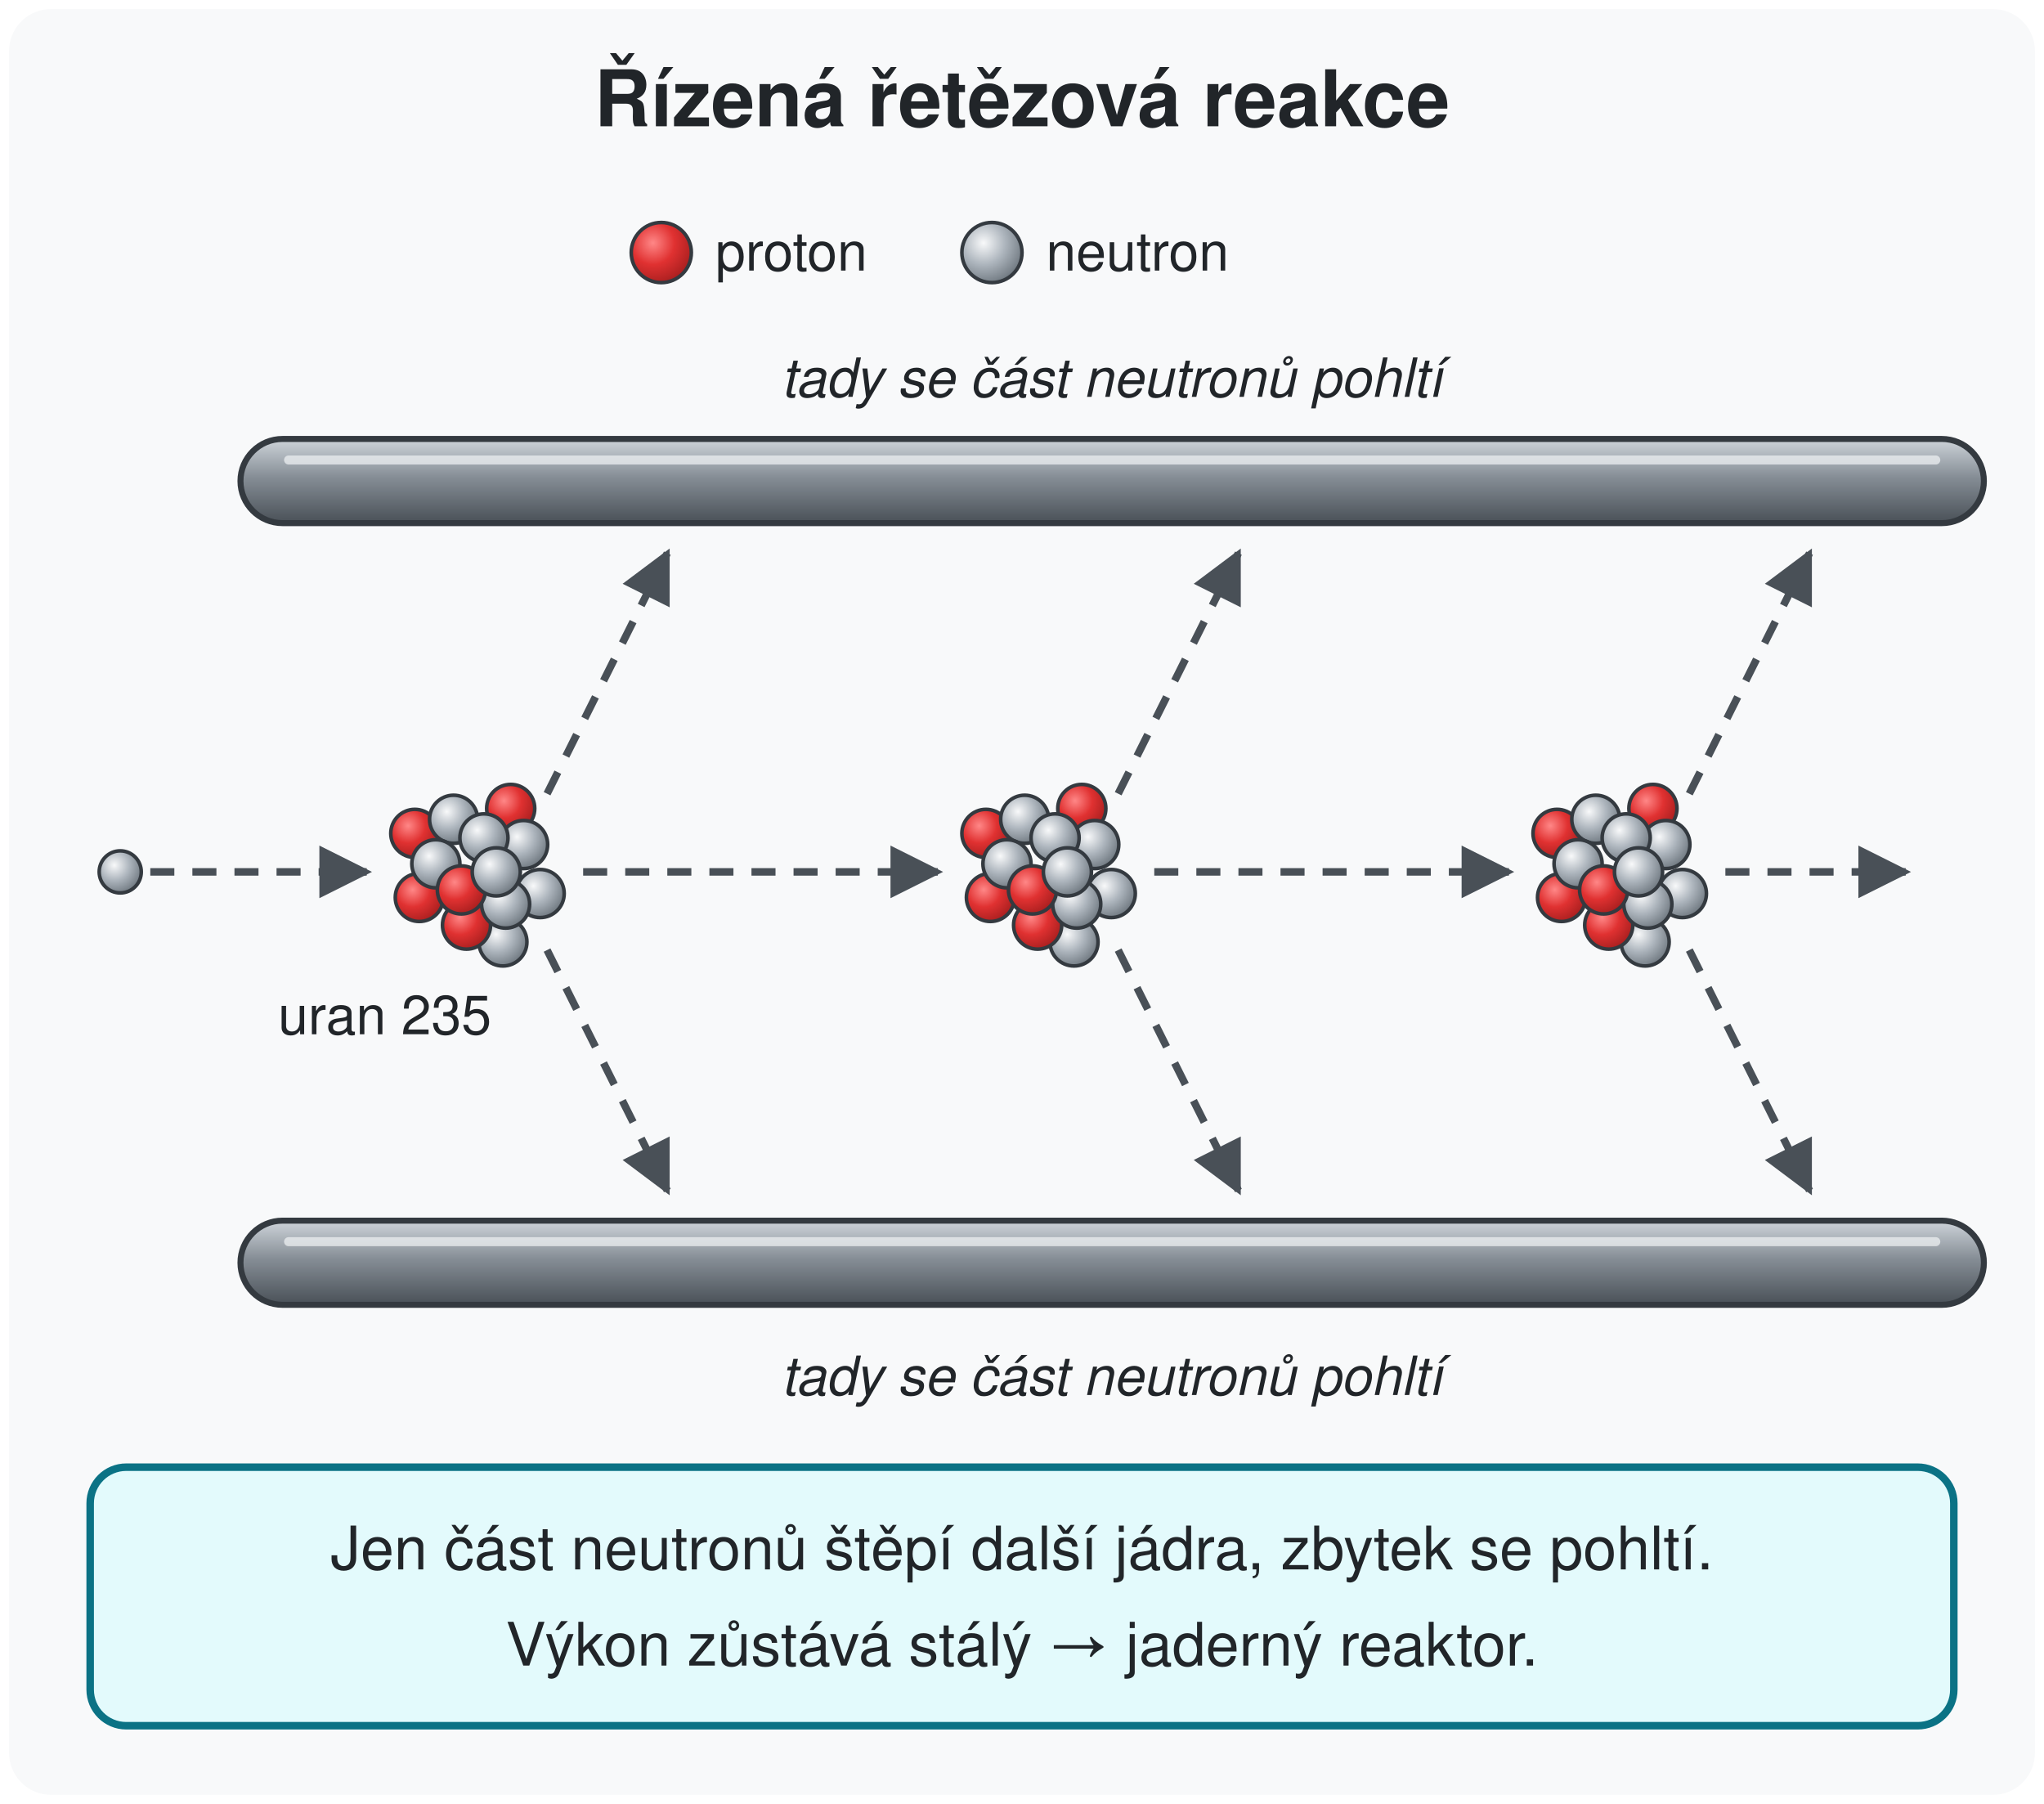
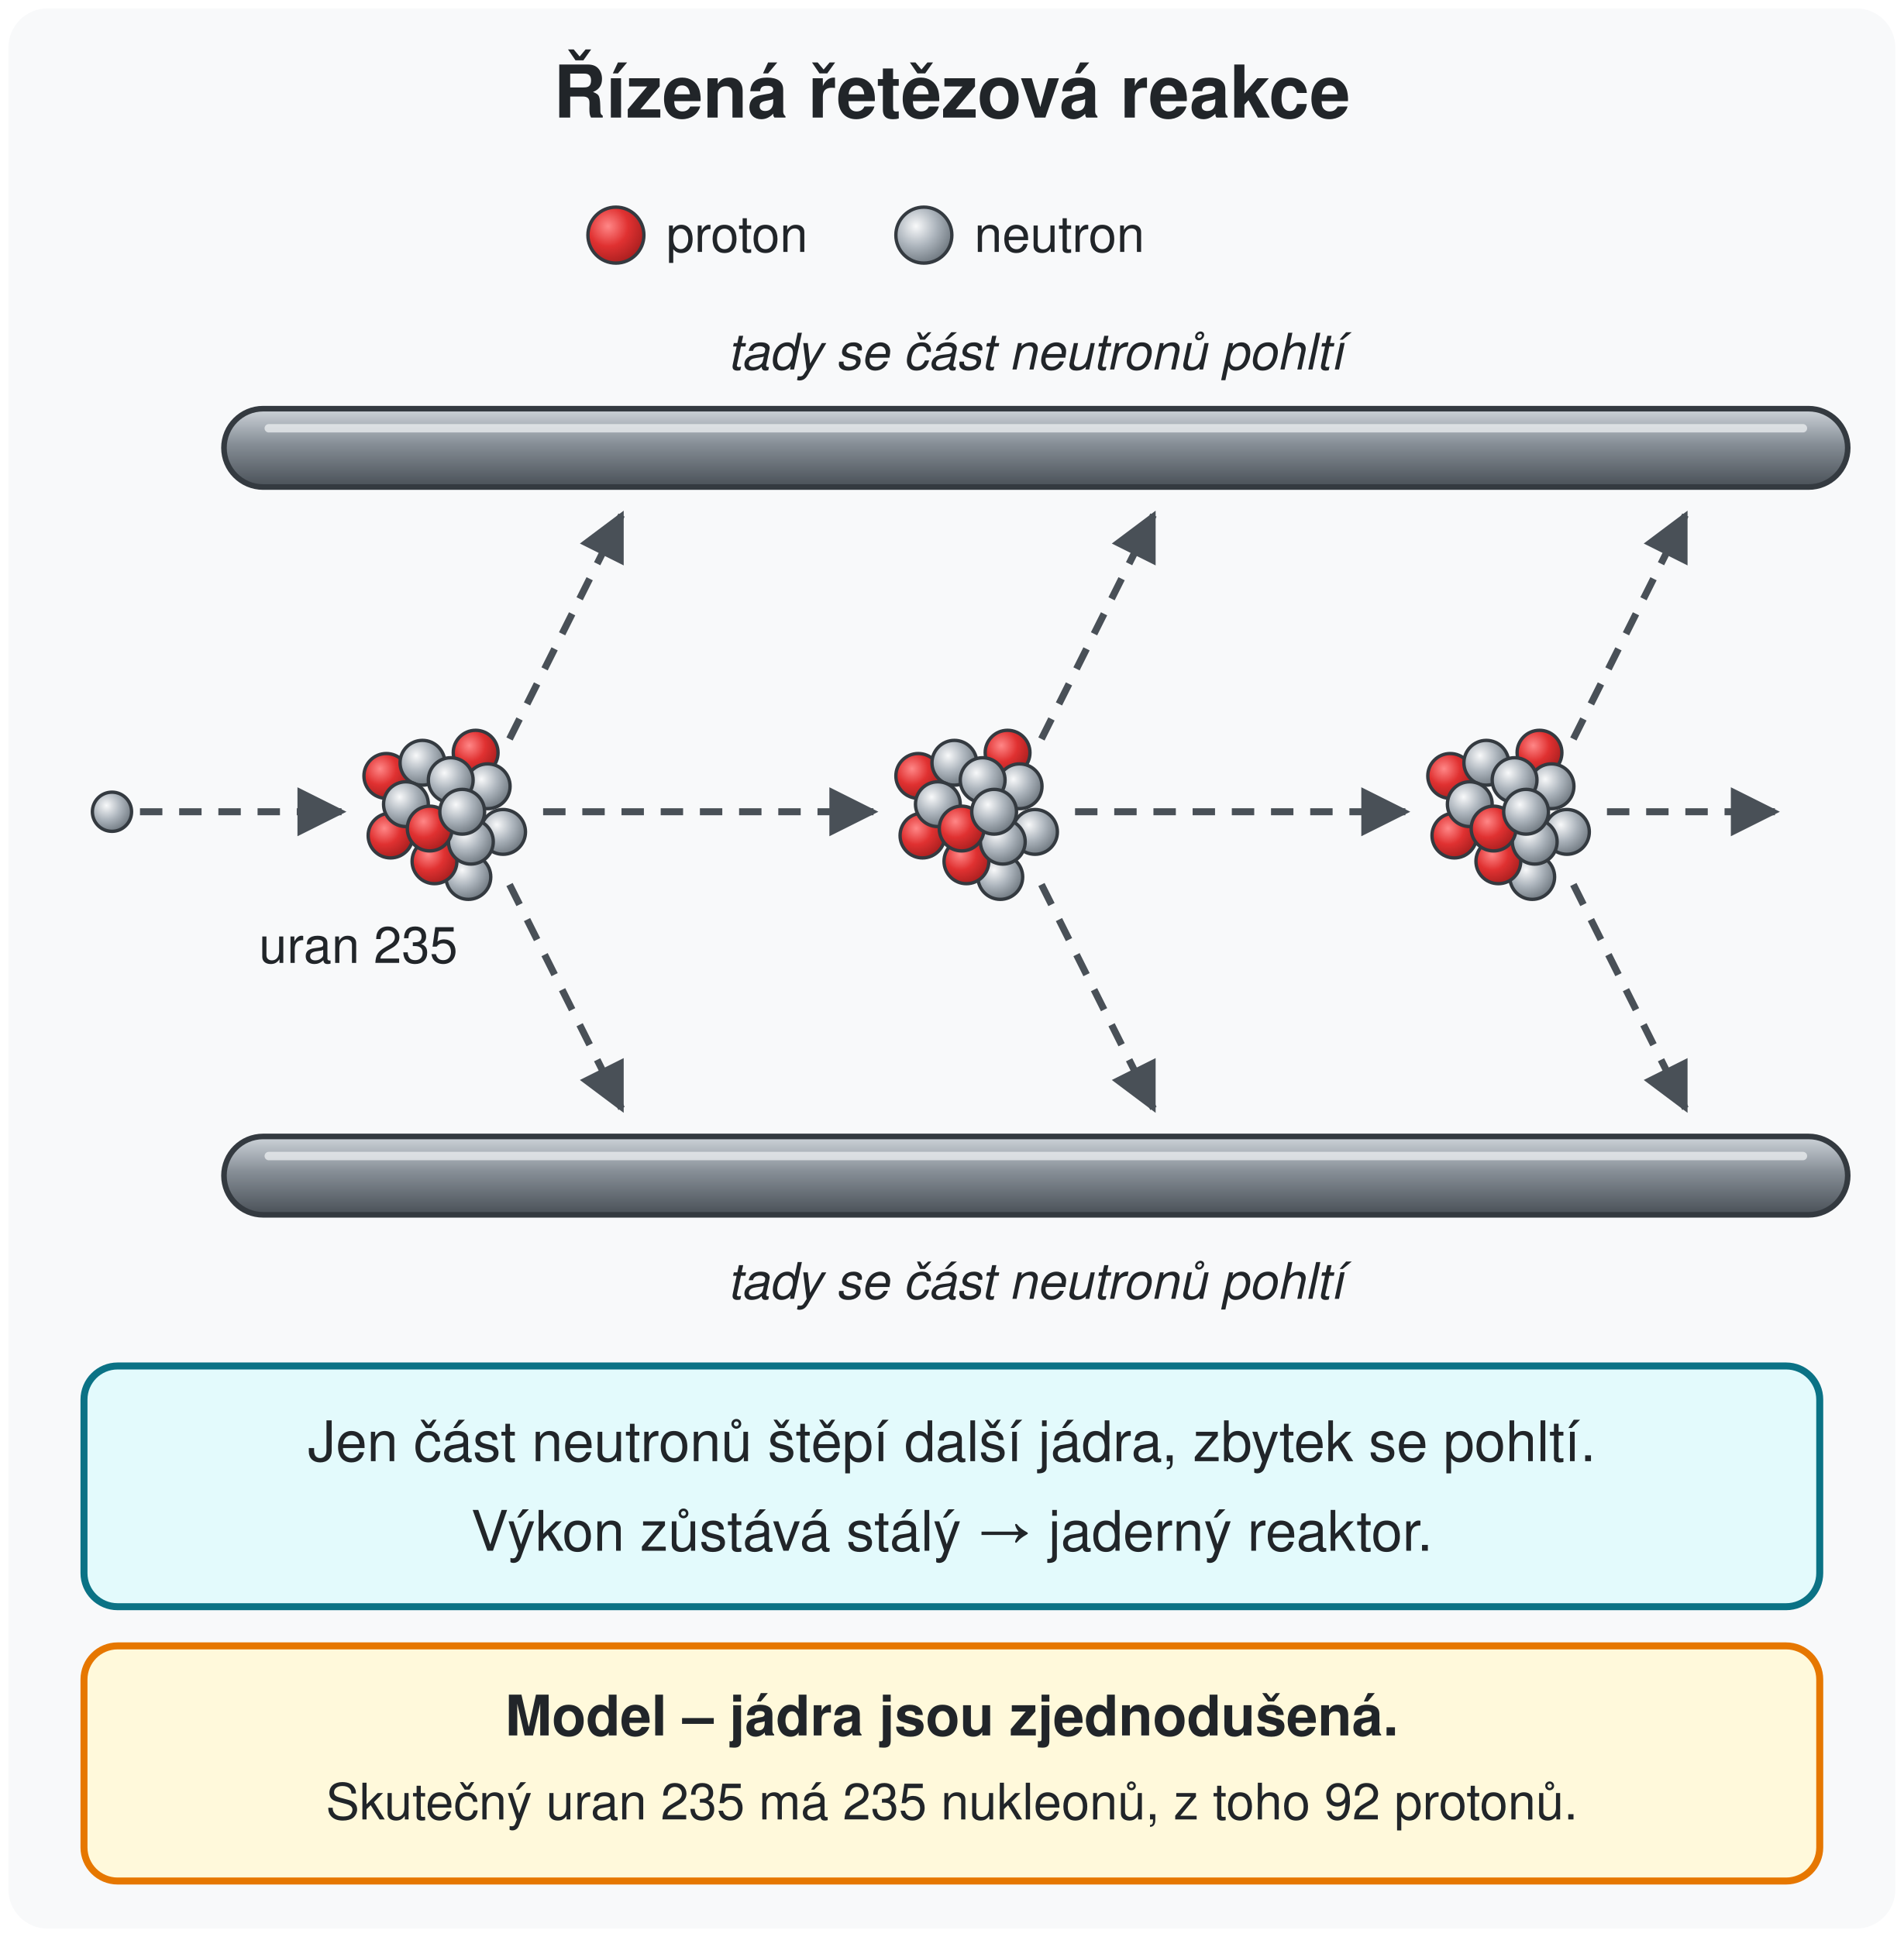
- <svg xmlns="http://www.w3.org/2000/svg" viewBox="0 0 680 600" font-family="'Segoe UI', Helvetica, Arial, sans-serif" role="img" aria-label="Řízená řetězová reakce. Neutron rozštěpí jádro uranu 235. Ze tří uvolněných neutronů letí jeden k dalšímu jádru a rozštěpí ho, zbylé dva se pohltí v šedých tyčích nahoře a dole. Tak to pokračuje stále stejně: výkon zůstává stálý, tak funguje jaderný reaktor. Žluté hvězdy jsou uvolněná energie.">
+ <svg xmlns="http://www.w3.org/2000/svg" viewBox="0 0 680 692" font-family="'Segoe UI', Helvetica, Arial, sans-serif" role="img" aria-label="Řízená řetězová reakce. Neutron rozštěpí jádro uranu 235. Ze tří uvolněných neutronů letí jeden k dalšímu jádru a rozštěpí ho, zbylé dva se pohltí v šedých tyčích nahoře a dole. Tak to pokračuje stále stejně: výkon zůstává stálý, tak funguje jaderný reaktor. Žluté hvězdy jsou uvolněná energie.">
  <style>
/* Předloha: PDF 19 Jaderná energie, s. 8 (řízená reakce: jen určitý počet neutronů štěpí, zbytek je pohlcen) a s. 9 (využití v reaktorech).
   Výklad: § Řetězová reakce (řízená → jaderný reaktor, část neutronů se pohltí). Šedé tyče = místo pohlcení (bez názvu; regulační tyče má až podtéma o reaktoru).
   Smyčka 9 s: každé štěpení pošle 1 neutron dál, 2 se pohltí. Bez animace = schéma se šipkami. */
.u40 { animation: u40 9s linear infinite; } .f40 { animation: f40 9s linear infinite; } .z40 { animation: z40 9s linear infinite; }
@keyframes u40 { 0%, 10% { opacity: 1; } 11%, 97% { opacity: 0; } 100% { opacity: 1; } }
@keyframes f40 { 0%, 10% { opacity: 0; } 11%, 94% { opacity: 1; } 98%, 100% { opacity: 0; } }
@keyframes z40 { 0%, 10% { opacity: 0; } 11% { opacity: 1; } 16%, 100% { opacity: 0; } }
.u41 { animation: u41 9s linear infinite; } .f41 { animation: f41 9s linear infinite; } .z41 { animation: z41 9s linear infinite; }
@keyframes u41 { 0%, 38% { opacity: 1; } 39%, 97% { opacity: 0; } 100% { opacity: 1; } }
@keyframes f41 { 0%, 38% { opacity: 0; } 39%, 94% { opacity: 1; } 98%, 100% { opacity: 0; } }
@keyframes z41 { 0%, 38% { opacity: 0; } 39% { opacity: 1; } 44%, 100% { opacity: 0; } }
.u42 { animation: u42 9s linear infinite; } .f42 { animation: f42 9s linear infinite; } .z42 { animation: z42 9s linear infinite; }
@keyframes u42 { 0%, 66% { opacity: 1; } 67%, 97% { opacity: 0; } 100% { opacity: 1; } }
@keyframes f42 { 0%, 66% { opacity: 0; } 67%, 94% { opacity: 1; } 98%, 100% { opacity: 0; } }
@keyframes z42 { 0%, 66% { opacity: 0; } 67% { opacity: 1; } 72%, 100% { opacity: 0; } }
.s4n { animation: s4n 9s linear infinite; }
@keyframes s4n { 0% { opacity: 1; } 1%, 100% { opacity: 0; } }
@media (prefers-reduced-motion: reduce) { [class^="u4"], [class^="f4"], [class^="z4"], [class^="n4"], .s4n { animation: none; } }
.n40 { animation: n40 9s linear infinite; }
@keyframes n40 { 0%, 0% { transform: translate(-90px, 0px); opacity: 0; } 1% { opacity: 1; } 9% { transform: translate(0px, 0px); opacity: 1; } 10%, 100% { transform: translate(0px, 0px); opacity: 0; } }
.n41 { animation: n41 9s linear infinite; }
@keyframes n41 { 0%, 11% { transform: translate(-160px, 0px); opacity: 0; } 12% { opacity: 1; } 37% { transform: translate(0px, 0px); opacity: 1; } 38%, 100% { transform: translate(0px, 0px); opacity: 0; } }
.n42 { animation: n42 9s linear infinite; }
@keyframes n42 { 0%, 11% { transform: translate(-66px, 116px); opacity: 0; } 12% { opacity: 1; } 24% { transform: translate(0px, 0px); opacity: 1; } 25% { transform: translate(0px, 0px); opacity: 1; } 28%, 100% { transform: translate(0px, 0px); opacity: 0; } }
.n43 { animation: n43 9s linear infinite; }
@keyframes n43 { 0%, 11% { transform: translate(-66px, -116px); opacity: 0; } 12% { opacity: 1; } 24% { transform: translate(0px, 0px); opacity: 1; } 25% { transform: translate(0px, 0px); opacity: 1; } 28%, 100% { transform: translate(0px, 0px); opacity: 0; } }
.n44 { animation: n44 9s linear infinite; }
@keyframes n44 { 0%, 39% { transform: translate(-160px, 0px); opacity: 0; } 40% { opacity: 1; } 65% { transform: translate(0px, 0px); opacity: 1; } 66%, 100% { transform: translate(0px, 0px); opacity: 0; } }
.n45 { animation: n45 9s linear infinite; }
@keyframes n45 { 0%, 39% { transform: translate(-66px, 116px); opacity: 0; } 40% { opacity: 1; } 52% { transform: translate(0px, 0px); opacity: 1; } 53% { transform: translate(0px, 0px); opacity: 1; } 56%, 100% { transform: translate(0px, 0px); opacity: 0; } }
.n46 { animation: n46 9s linear infinite; }
@keyframes n46 { 0%, 39% { transform: translate(-66px, -116px); opacity: 0; } 40% { opacity: 1; } 52% { transform: translate(0px, 0px); opacity: 1; } 53% { transform: translate(0px, 0px); opacity: 1; } 56%, 100% { transform: translate(0px, 0px); opacity: 0; } }
.n47 { animation: n47 9s linear infinite; }
@keyframes n47 { 0%, 67% { transform: translate(-110px, 0px); opacity: 0; } 68% { opacity: 1; } 84% { transform: translate(0px, 0px); opacity: 1; } 94% { transform: translate(0px, 0px); opacity: 1; } 97%, 100% { transform: translate(0px, 0px); opacity: 0; } }
.n48 { animation: n48 9s linear infinite; }
@keyframes n48 { 0%, 67% { transform: translate(-66px, 116px); opacity: 0; } 68% { opacity: 1; } 80% { transform: translate(0px, 0px); opacity: 1; } 81% { transform: translate(0px, 0px); opacity: 1; } 84%, 100% { transform: translate(0px, 0px); opacity: 0; } }
.n49 { animation: n49 9s linear infinite; }
@keyframes n49 { 0%, 67% { transform: translate(-66px, -116px); opacity: 0; } 68% { opacity: 1; } 80% { transform: translate(0px, 0px); opacity: 1; } 81% { transform: translate(0px, 0px); opacity: 1; } 84%, 100% { transform: translate(0px, 0px); opacity: 0; } }
</style>
  <defs>
    <radialGradient id="gp" cx=".36" cy=".34" r=".72">
      <stop offset="0" stop-color="#ff8787" />
      <stop offset=".5" stop-color="#e03131" />
      <stop offset="1" stop-color="#a61e1e" />
    </radialGradient>
    <radialGradient id="gn" cx=".36" cy=".34" r=".72">
      <stop offset="0" stop-color="#f8f9fa" />
      <stop offset=".5" stop-color="#adb5bd" />
      <stop offset="1" stop-color="#6c757d" />
    </radialGradient>
    <radialGradient id="gz" cx=".5" cy=".5" r=".5">
      <stop offset="0" stop-color="#fff3bf" />
      <stop offset=".55" stop-color="#ffd43b" />
      <stop offset="1" stop-color="#fab005" />
    </radialGradient>
    <marker id="sip" viewBox="0 0 10 10" refX="9" refY="5" markerWidth="7" markerHeight="7" orient="auto-start-reverse">
      <path d="M0 0L10 5L0 10Z" fill="#495057" />
    </marker>
    <linearGradient id="ocel" x1="0" y1="0" x2="0" y2="1">
      <stop offset="0" stop-color="#ced4da" />
      <stop offset=".45" stop-color="#868e96" />
      <stop offset="1" stop-color="#495057" />
    </linearGradient>
  </defs>
-   <rect x="3" y="3" width="674" height="594" rx="14" fill="#f8f9fa" />
+   <rect x="3" y="3" width="674" height="686" rx="14" fill="#f8f9fa" />
  <text x="340" y="42" font-size="26" font-weight="bold" fill="#212529" text-anchor="middle">Řízená řetězová reakce</text>
  <g>
    <circle cx="220" cy="84" r="10" fill="url(#gp)" stroke="#343a40" stroke-width="1.2" />
    <text x="238" y="90" font-size="18" fill="#212529">proton</text>
    <circle cx="330" cy="84" r="10" fill="url(#gn)" stroke="#343a40" stroke-width="1.2" />
    <text x="348" y="90" font-size="18" fill="#212529">neutron</text>
  </g>
  <text x="370" y="132" font-size="18" fill="#212529" text-anchor="middle" font-style="italic">tady se část neutronů pohltí</text>
  <rect x="80" y="146" width="580" height="28" rx="14" fill="url(#ocel)" stroke="#343a40" stroke-width="2" />
  <path d="M96 153H644" stroke="#f1f3f5" stroke-width="3" stroke-linecap="round" opacity=".7" />
  <rect x="80" y="406" width="580" height="28" rx="14" fill="url(#ocel)" stroke="#343a40" stroke-width="2" />
  <path d="M96 413H644" stroke="#f1f3f5" stroke-width="3" stroke-linecap="round" opacity=".7" />
  <text x="370" y="464" font-size="18" fill="#212529" text-anchor="middle" font-style="italic">tady se část neutronů pohltí</text>
-   <text x="128" y="344" font-size="18" fill="#212529" text-anchor="middle">uran 235</text>
+   <g class="u40">
+     <text x="128" y="344" font-size="18" fill="#212529" text-anchor="middle">uran 235</text>
+   </g>
+   <g class="f40" opacity="0">
+     <text x="120" y="344" font-size="18" fill="#212529" text-anchor="middle">úlomky</text>
+     <text x="120" y="366" font-size="18" fill="#212529" text-anchor="middle">(lehčí jádra)</text>
+   </g>
  <path d="M50 290L122 290" stroke="#495057" stroke-width="2.5" stroke-dasharray="8 6" fill="none" marker-end="url(#sip)" />
  <path d="M194 290L312 290" stroke="#495057" stroke-width="2.5" stroke-dasharray="8 6" fill="none" marker-end="url(#sip)" />
  <path d="M182 264L222 184" stroke="#495057" stroke-width="2.5" stroke-dasharray="8 6" fill="none" marker-end="url(#sip)" />
  <path d="M182 316L222 396" stroke="#495057" stroke-width="2.5" stroke-dasharray="8 6" fill="none" marker-end="url(#sip)" />
  <path d="M384 290L502 290" stroke="#495057" stroke-width="2.5" stroke-dasharray="8 6" fill="none" marker-end="url(#sip)" />
  <path d="M372 264L412 184" stroke="#495057" stroke-width="2.5" stroke-dasharray="8 6" fill="none" marker-end="url(#sip)" />
  <path d="M372 316L412 396" stroke="#495057" stroke-width="2.5" stroke-dasharray="8 6" fill="none" marker-end="url(#sip)" />
  <path d="M574 290L634 290" stroke="#495057" stroke-width="2.5" stroke-dasharray="8 6" fill="none" marker-end="url(#sip)" />
  <path d="M562 264L602 184" stroke="#495057" stroke-width="2.5" stroke-dasharray="8 6" fill="none" marker-end="url(#sip)" />
  <path d="M562 316L602 396" stroke="#495057" stroke-width="2.5" stroke-dasharray="8 6" fill="none" marker-end="url(#sip)" />
  <g class="u40">
    <circle cx="138" cy="277.2" r="8" fill="url(#gp)" stroke="#343a40" stroke-width="1.2" />
    <circle cx="167.3" cy="313.3" r="8" fill="url(#gn)" stroke="#343a40" stroke-width="1.2" />
    <circle cx="169.9" cy="268.9" r="8" fill="url(#gp)" stroke="#343a40" stroke-width="1.2" />
    <circle cx="139.5" cy="298.5" r="8" fill="url(#gp)" stroke="#343a40" stroke-width="1.2" />
    <circle cx="179.7" cy="297.2" r="8" fill="url(#gn)" stroke="#343a40" stroke-width="1.2" />
    <circle cx="150.9" cy="272.5" r="8" fill="url(#gn)" stroke="#343a40" stroke-width="1.2" />
    <circle cx="155.2" cy="307.7" r="8" fill="url(#gp)" stroke="#343a40" stroke-width="1.2" />
    <circle cx="174.2" cy="280.9" r="8" fill="url(#gn)" stroke="#343a40" stroke-width="1.2" />
    <circle cx="145" cy="287.3" r="8" fill="url(#gn)" stroke="#343a40" stroke-width="1.2" />
    <circle cx="168.2" cy="300.7" r="8" fill="url(#gn)" stroke="#343a40" stroke-width="1.2" />
    <circle cx="161" cy="278.7" r="8" fill="url(#gn)" stroke="#343a40" stroke-width="1.2" />
    <circle cx="153.5" cy="296" r="8" fill="url(#gp)" stroke="#343a40" stroke-width="1.2" />
    <circle cx="165.1" cy="290" r="8" fill="url(#gn)" stroke="#343a40" stroke-width="1.2" />
  </g>
  <g class="f40" opacity="0">
    <circle cx="166.5" cy="266.1" r="7" fill="url(#gp)" stroke="#343a40" stroke-width="1.2" />
    <circle cx="140.8" cy="271.7" r="7" fill="url(#gn)" stroke="#343a40" stroke-width="1.2" />
    <circle cx="161.2" cy="283.4" r="7" fill="url(#gp)" stroke="#343a40" stroke-width="1.2" />
    <circle cx="154.9" cy="264.1" r="7" fill="url(#gn)" stroke="#343a40" stroke-width="1.2" />
    <circle cx="148.3" cy="279.2" r="7" fill="url(#gp)" stroke="#343a40" stroke-width="1.2" />
    <circle cx="158.5" cy="274" r="7" fill="url(#gn)" stroke="#343a40" stroke-width="1.2" />
    <circle cx="166.5" cy="298.1" r="7" fill="url(#gn)" stroke="#343a40" stroke-width="1.2" />
    <circle cx="140.8" cy="303.7" r="7" fill="url(#gn)" stroke="#343a40" stroke-width="1.2" />
    <circle cx="161.2" cy="315.4" r="7" fill="url(#gp)" stroke="#343a40" stroke-width="1.2" />
    <circle cx="154.9" cy="296.1" r="7" fill="url(#gn)" stroke="#343a40" stroke-width="1.2" />
    <circle cx="148.3" cy="311.2" r="7" fill="url(#gp)" stroke="#343a40" stroke-width="1.2" />
  </g>
  <g class="z40" opacity="0">
    <path d="M160 260L165.6 272.9L177.6 265.7L174.6 279.4L188.5 280.7L178 290L188.5 299.3L174.6 300.6L177.6 314.3L165.6 307.1L160 320L154.4 307.1L142.4 314.3L145.4 300.6L131.5 299.3L142 290L131.5 280.7L145.4 279.4L142.4 265.7L154.4 272.9Z" fill="url(#gz)" stroke="#e8590c" stroke-width="2.5" stroke-linejoin="round" />
  </g>
  <g class="u41">
    <circle cx="328" cy="277.2" r="8" fill="url(#gp)" stroke="#343a40" stroke-width="1.2" />
    <circle cx="357.3" cy="313.3" r="8" fill="url(#gn)" stroke="#343a40" stroke-width="1.2" />
    <circle cx="359.9" cy="268.9" r="8" fill="url(#gp)" stroke="#343a40" stroke-width="1.2" />
    <circle cx="329.5" cy="298.5" r="8" fill="url(#gp)" stroke="#343a40" stroke-width="1.2" />
    <circle cx="369.7" cy="297.2" r="8" fill="url(#gn)" stroke="#343a40" stroke-width="1.2" />
    <circle cx="340.9" cy="272.5" r="8" fill="url(#gn)" stroke="#343a40" stroke-width="1.2" />
    <circle cx="345.2" cy="307.7" r="8" fill="url(#gp)" stroke="#343a40" stroke-width="1.2" />
    <circle cx="364.2" cy="280.9" r="8" fill="url(#gn)" stroke="#343a40" stroke-width="1.2" />
    <circle cx="335" cy="287.3" r="8" fill="url(#gn)" stroke="#343a40" stroke-width="1.2" />
    <circle cx="358.2" cy="300.7" r="8" fill="url(#gn)" stroke="#343a40" stroke-width="1.2" />
    <circle cx="351" cy="278.7" r="8" fill="url(#gn)" stroke="#343a40" stroke-width="1.2" />
    <circle cx="343.5" cy="296" r="8" fill="url(#gp)" stroke="#343a40" stroke-width="1.2" />
    <circle cx="355.1" cy="290" r="8" fill="url(#gn)" stroke="#343a40" stroke-width="1.2" />
  </g>
  <g class="f41" opacity="0">
    <circle cx="356.5" cy="266.1" r="7" fill="url(#gp)" stroke="#343a40" stroke-width="1.2" />
    <circle cx="330.8" cy="271.7" r="7" fill="url(#gn)" stroke="#343a40" stroke-width="1.2" />
    <circle cx="351.2" cy="283.4" r="7" fill="url(#gp)" stroke="#343a40" stroke-width="1.2" />
    <circle cx="344.9" cy="264.1" r="7" fill="url(#gn)" stroke="#343a40" stroke-width="1.2" />
    <circle cx="338.3" cy="279.2" r="7" fill="url(#gp)" stroke="#343a40" stroke-width="1.2" />
    <circle cx="348.5" cy="274" r="7" fill="url(#gn)" stroke="#343a40" stroke-width="1.2" />
    <circle cx="356.5" cy="298.1" r="7" fill="url(#gn)" stroke="#343a40" stroke-width="1.2" />
    <circle cx="330.8" cy="303.7" r="7" fill="url(#gn)" stroke="#343a40" stroke-width="1.2" />
    <circle cx="351.2" cy="315.4" r="7" fill="url(#gp)" stroke="#343a40" stroke-width="1.2" />
    <circle cx="344.9" cy="296.1" r="7" fill="url(#gn)" stroke="#343a40" stroke-width="1.2" />
    <circle cx="338.3" cy="311.2" r="7" fill="url(#gp)" stroke="#343a40" stroke-width="1.2" />
  </g>
  <g class="z41" opacity="0">
    <path d="M350 260L355.6 272.9L367.6 265.7L364.6 279.4L378.5 280.7L368 290L378.5 299.3L364.6 300.6L367.6 314.3L355.6 307.1L350 320L344.4 307.1L332.4 314.3L335.4 300.6L321.5 299.3L332 290L321.5 280.7L335.4 279.4L332.4 265.7L344.4 272.9Z" fill="url(#gz)" stroke="#e8590c" stroke-width="2.5" stroke-linejoin="round" />
  </g>
  <g class="u42">
    <circle cx="518" cy="277.2" r="8" fill="url(#gp)" stroke="#343a40" stroke-width="1.2" />
    <circle cx="547.3" cy="313.3" r="8" fill="url(#gn)" stroke="#343a40" stroke-width="1.2" />
    <circle cx="549.9" cy="268.9" r="8" fill="url(#gp)" stroke="#343a40" stroke-width="1.2" />
    <circle cx="519.5" cy="298.5" r="8" fill="url(#gp)" stroke="#343a40" stroke-width="1.2" />
    <circle cx="559.7" cy="297.2" r="8" fill="url(#gn)" stroke="#343a40" stroke-width="1.2" />
    <circle cx="530.9" cy="272.5" r="8" fill="url(#gn)" stroke="#343a40" stroke-width="1.2" />
    <circle cx="535.2" cy="307.7" r="8" fill="url(#gp)" stroke="#343a40" stroke-width="1.2" />
    <circle cx="554.2" cy="280.9" r="8" fill="url(#gn)" stroke="#343a40" stroke-width="1.2" />
    <circle cx="525" cy="287.3" r="8" fill="url(#gn)" stroke="#343a40" stroke-width="1.2" />
    <circle cx="548.2" cy="300.7" r="8" fill="url(#gn)" stroke="#343a40" stroke-width="1.2" />
    <circle cx="541" cy="278.7" r="8" fill="url(#gn)" stroke="#343a40" stroke-width="1.2" />
    <circle cx="533.5" cy="296" r="8" fill="url(#gp)" stroke="#343a40" stroke-width="1.2" />
    <circle cx="545.1" cy="290" r="8" fill="url(#gn)" stroke="#343a40" stroke-width="1.2" />
  </g>
  <g class="f42" opacity="0">
    <circle cx="546.5" cy="266.1" r="7" fill="url(#gp)" stroke="#343a40" stroke-width="1.2" />
    <circle cx="520.8" cy="271.7" r="7" fill="url(#gn)" stroke="#343a40" stroke-width="1.2" />
    <circle cx="541.2" cy="283.4" r="7" fill="url(#gp)" stroke="#343a40" stroke-width="1.2" />
    <circle cx="534.9" cy="264.1" r="7" fill="url(#gn)" stroke="#343a40" stroke-width="1.2" />
    <circle cx="528.3" cy="279.2" r="7" fill="url(#gp)" stroke="#343a40" stroke-width="1.2" />
    <circle cx="538.5" cy="274" r="7" fill="url(#gn)" stroke="#343a40" stroke-width="1.2" />
    <circle cx="546.5" cy="298.1" r="7" fill="url(#gn)" stroke="#343a40" stroke-width="1.2" />
    <circle cx="520.8" cy="303.7" r="7" fill="url(#gn)" stroke="#343a40" stroke-width="1.2" />
    <circle cx="541.2" cy="315.4" r="7" fill="url(#gp)" stroke="#343a40" stroke-width="1.2" />
    <circle cx="534.9" cy="296.1" r="7" fill="url(#gn)" stroke="#343a40" stroke-width="1.2" />
    <circle cx="528.3" cy="311.2" r="7" fill="url(#gp)" stroke="#343a40" stroke-width="1.2" />
  </g>
  <g class="z42" opacity="0">
    <path d="M540 260L545.6 272.9L557.6 265.7L554.6 279.4L568.5 280.7L558 290L568.5 299.3L554.6 300.6L557.6 314.3L545.6 307.1L540 320L534.4 307.1L522.4 314.3L525.4 300.6L511.5 299.3L522 290L511.5 280.7L525.4 279.4L522.4 265.7L534.4 272.9Z" fill="url(#gz)" stroke="#e8590c" stroke-width="2.5" stroke-linejoin="round" />
  </g>
  <g class="n40" opacity="0">
    <circle cx="130" cy="290" r="7" fill="url(#gn)" stroke="#343a40" stroke-width="1.2" />
  </g>
  <g class="n41" opacity="0">
    <circle cx="320" cy="290" r="7" fill="url(#gn)" stroke="#343a40" stroke-width="1.2" />
  </g>
  <g class="n42" opacity="0">
    <circle cx="226" cy="174" r="7" fill="url(#gn)" stroke="#343a40" stroke-width="1.2" />
  </g>
  <g class="n43" opacity="0">
    <circle cx="226" cy="406" r="7" fill="url(#gn)" stroke="#343a40" stroke-width="1.2" />
  </g>
  <g class="n44" opacity="0">
    <circle cx="510" cy="290" r="7" fill="url(#gn)" stroke="#343a40" stroke-width="1.2" />
  </g>
  <g class="n45" opacity="0">
    <circle cx="416" cy="174" r="7" fill="url(#gn)" stroke="#343a40" stroke-width="1.2" />
  </g>
  <g class="n46" opacity="0">
    <circle cx="416" cy="406" r="7" fill="url(#gn)" stroke="#343a40" stroke-width="1.2" />
  </g>
  <g class="n47" opacity="0">
    <circle cx="650" cy="290" r="7" fill="url(#gn)" stroke="#343a40" stroke-width="1.2" />
  </g>
  <g class="n48" opacity="0">
    <circle cx="606" cy="174" r="7" fill="url(#gn)" stroke="#343a40" stroke-width="1.2" />
  </g>
  <g class="n49" opacity="0">
    <circle cx="606" cy="406" r="7" fill="url(#gn)" stroke="#343a40" stroke-width="1.2" />
  </g>
  <g class="s4n">
    <circle cx="40" cy="290" r="7" fill="url(#gn)" stroke="#343a40" stroke-width="1.2" />
  </g>
  <rect x="30" y="488" width="620" height="86" rx="12" fill="#e3fafc" stroke="#0b7285" stroke-width="2.5" />
  <text x="340" y="522" font-size="20" fill="#212529" text-anchor="middle">Jen část neutronů štěpí další jádra, zbytek se pohltí.</text>
  <text x="340" y="554" font-size="20" fill="#212529" text-anchor="middle">Výkon zůstává stálý → jaderný reaktor.</text>
+   <rect x="30" y="588" width="620" height="84" rx="12" fill="#fff9db" stroke="#e67700" stroke-width="2.5" />
+   <text x="340" y="620" font-size="20" fill="#212529" text-anchor="middle" font-weight="bold">Model – jádra jsou zjednodušená.</text>
+   <text x="340" y="650" font-size="18" fill="#212529" text-anchor="middle">Skutečný uran 235 má 235 nukleonů, z toho 92 protonů.</text>
</svg>
